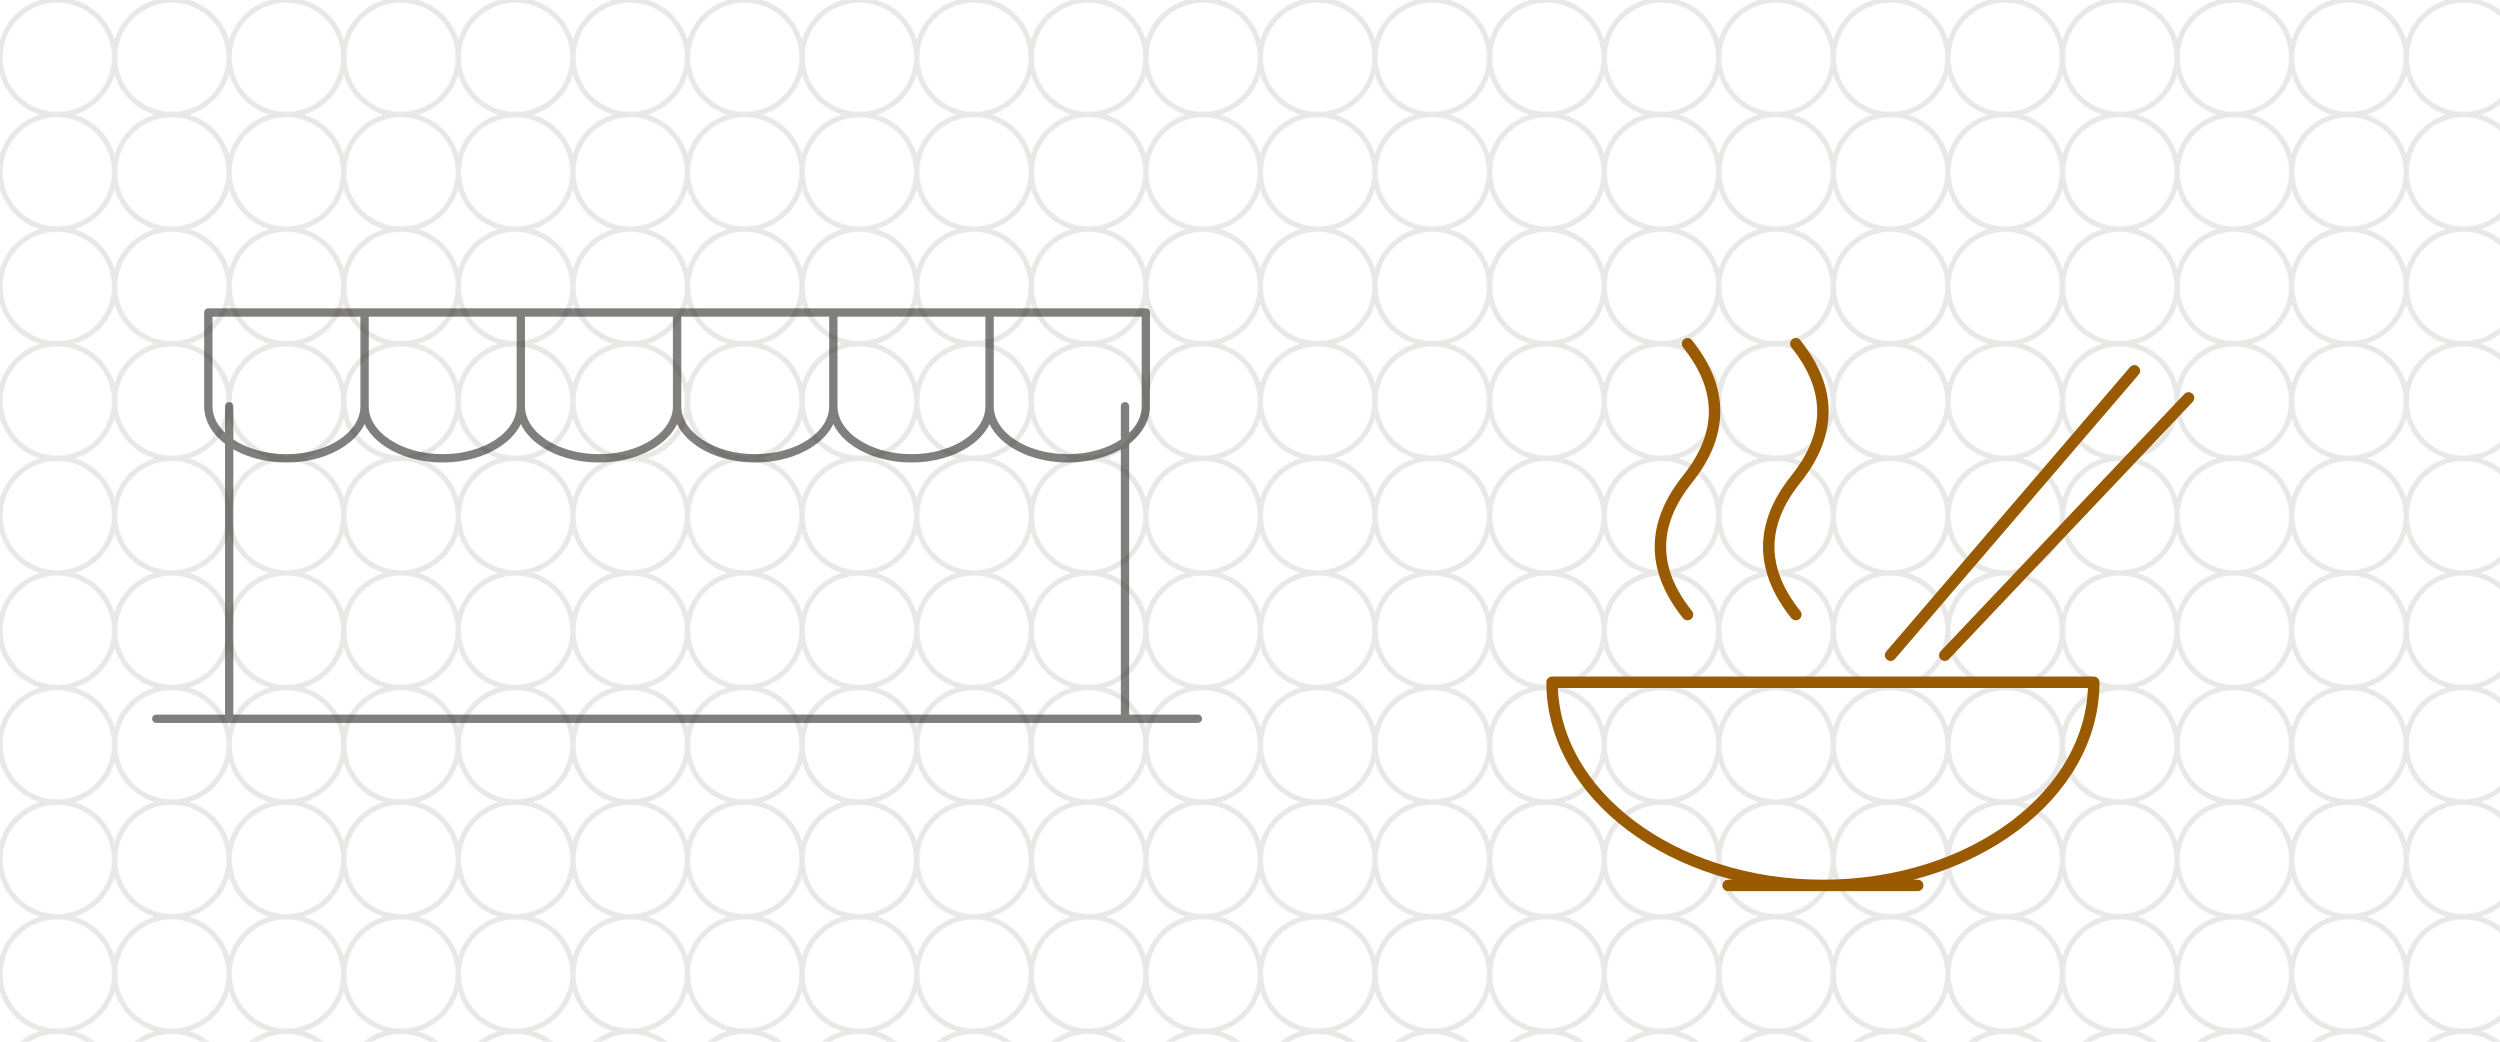
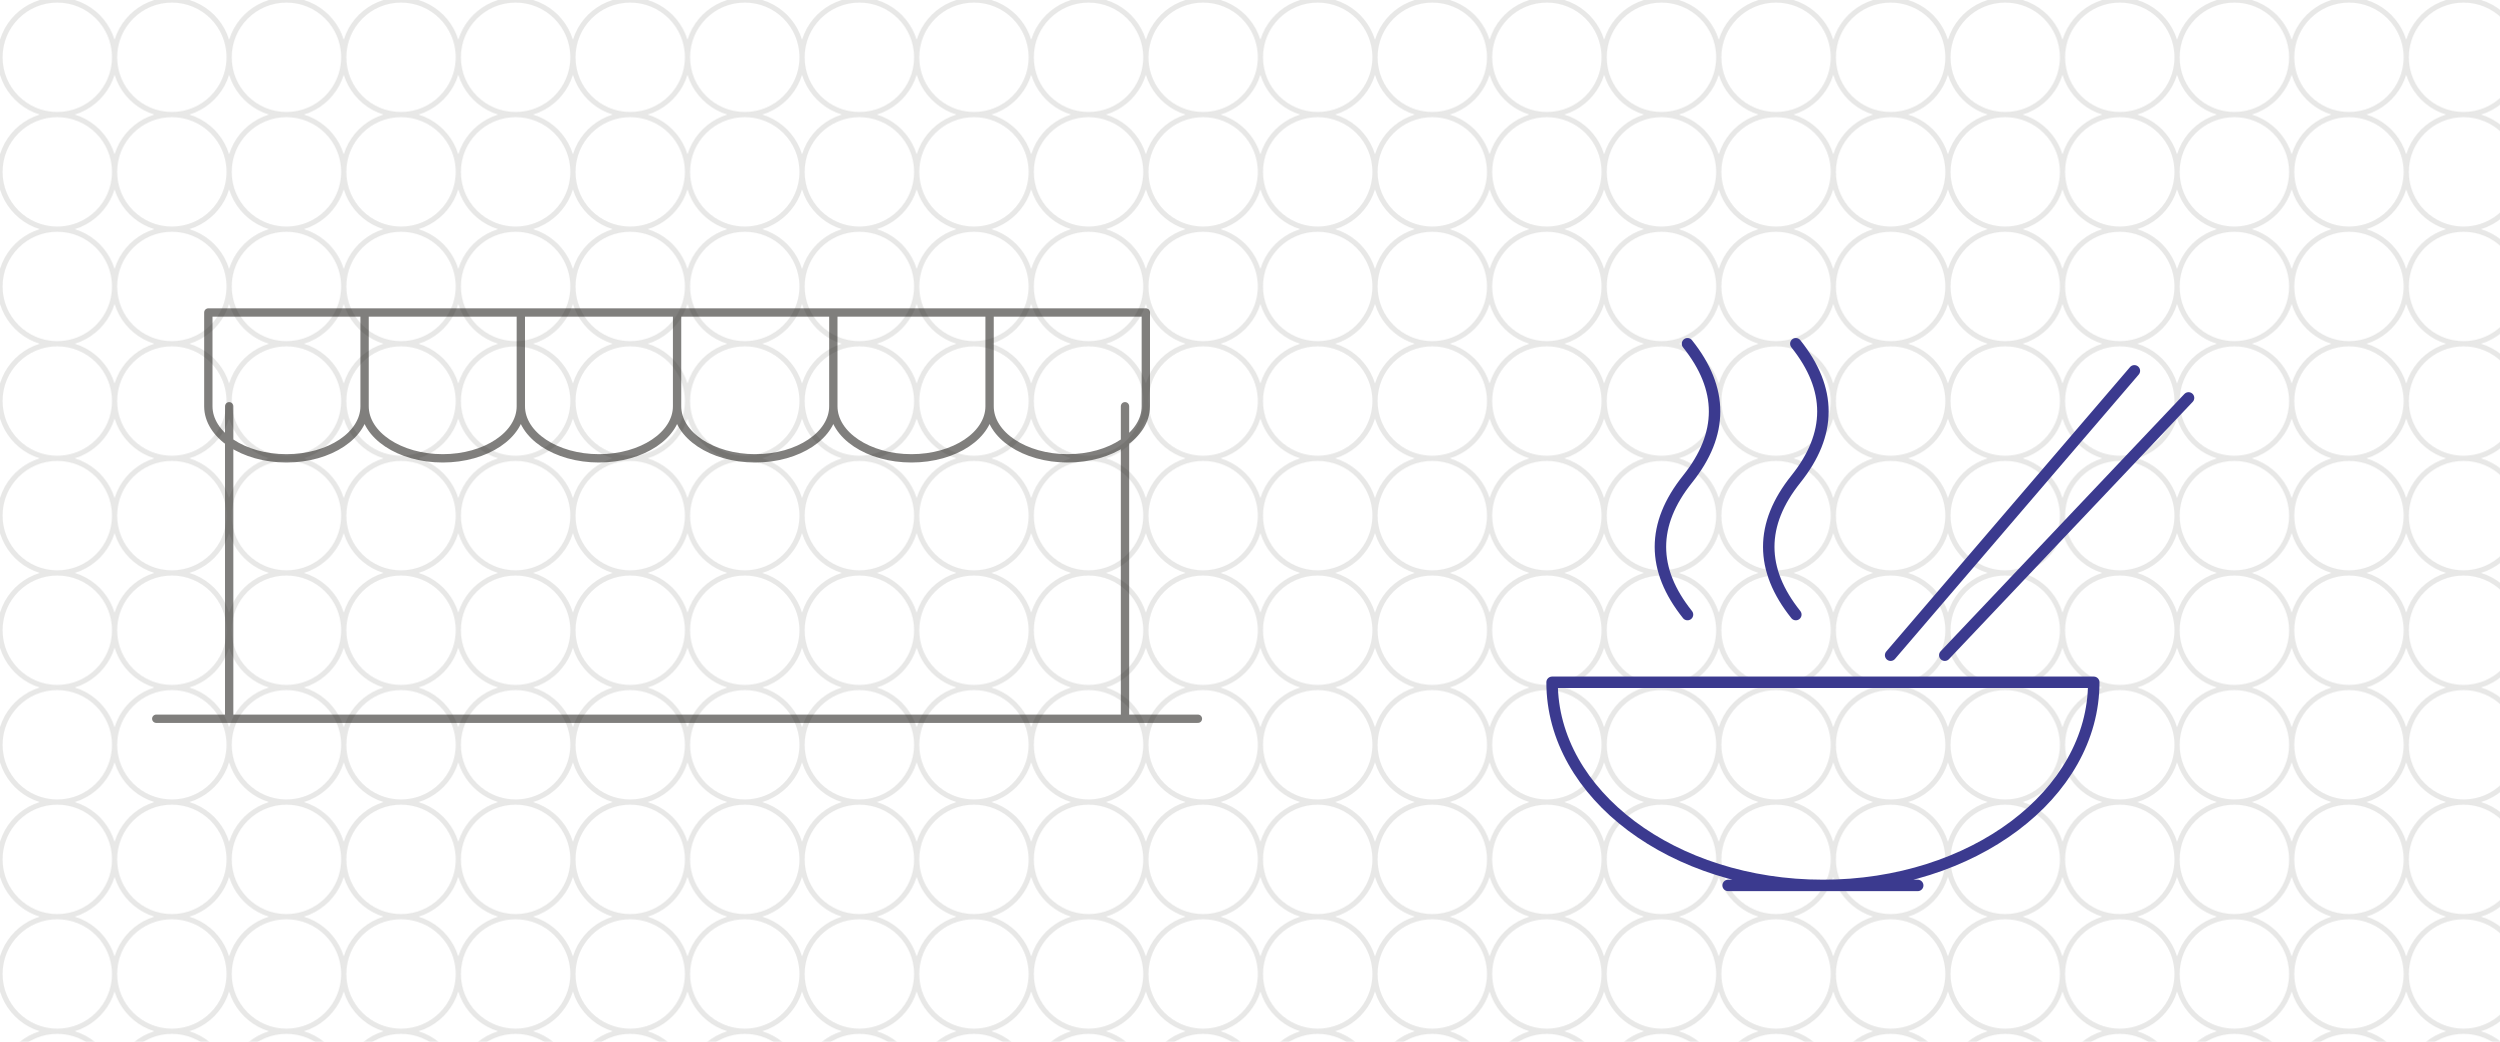
<svg xmlns="http://www.w3.org/2000/svg" viewBox="0 0 480 200" width="480" height="200" preserveAspectRatio="xMidYMax slice">
-   <style>.p{fill:none;stroke:#191613;stroke-opacity:0.1;stroke-width:1}.g{fill:none;stroke:#191613;stroke-opacity:0.12;stroke-width:1;stroke-linecap:round}.l{fill:none;stroke:#191613;stroke-opacity:0.55;stroke-width:1.6;stroke-linecap:round;stroke-linejoin:round}.a{fill:none;stroke:#9A5B00;stroke-width:2.2;stroke-linecap:round;stroke-linejoin:round}.f{fill:#9A5B00;fill-opacity:.9}@media (prefers-color-scheme:dark){.p,.g,.l{stroke:#F5EEDF}.a{stroke:#F2B54B}.f{fill:#F2B54B}}</style>
+   <style>.p{fill:none;stroke:#191613;stroke-opacity:0.1;stroke-width:1}.g{fill:none;stroke:#191613;stroke-opacity:0.12;stroke-width:1;stroke-linecap:round}.l{fill:none;stroke:#191613;stroke-opacity:0.55;stroke-width:1.6;stroke-linecap:round;stroke-linejoin:round}.a{fill:none;stroke:#3B3A8F;stroke-width:2.2;stroke-linecap:round;stroke-linejoin:round}.f{fill:#3B3A8F;fill-opacity:.9}@media (prefers-color-scheme:dark){.p,.g,.l{stroke:#F5EEDF}.a{stroke:#9C9BEF}.f{fill:#9C9BEF}}</style>
  <defs>
    <pattern id="t" width="22" height="22" patternUnits="userSpaceOnUse">
      <path class="p" d="M0 11A11 11 0 0 1 11 0A11 11 0 0 1 22 11A11 11 0 0 1 11 22A11 11 0 0 1 0 11ZM11 11h0" />
    </pattern>
  </defs>
  <rect width="480" height="200" fill="url(#t)" />
  <path class="l" d="M40 60H220M40 60v18a15 10 0 0 0 30 0V60M70 60v18a15 10 0 0 0 30 0V60M100 60v18a15 10 0 0 0 30 0V60M130 60v18a15 10 0 0 0 30 0V60M160 60v18a15 10 0 0 0 30 0V60M190 60v18a15 10 0 0 0 30 0V60M44 78v60M216 78v60M30 138H230" />
  <path class="a" d="M298 131H402A52 39 0 0 1 298 131ZM331.8 170h36.4M363 125.8L409.8 71.2M373.4 125.8L420.2 76.4M324 118q-10.4 -13 0 -26t0 -26M344.8 118q-10.4 -13 0 -26t0 -26" />
</svg>
